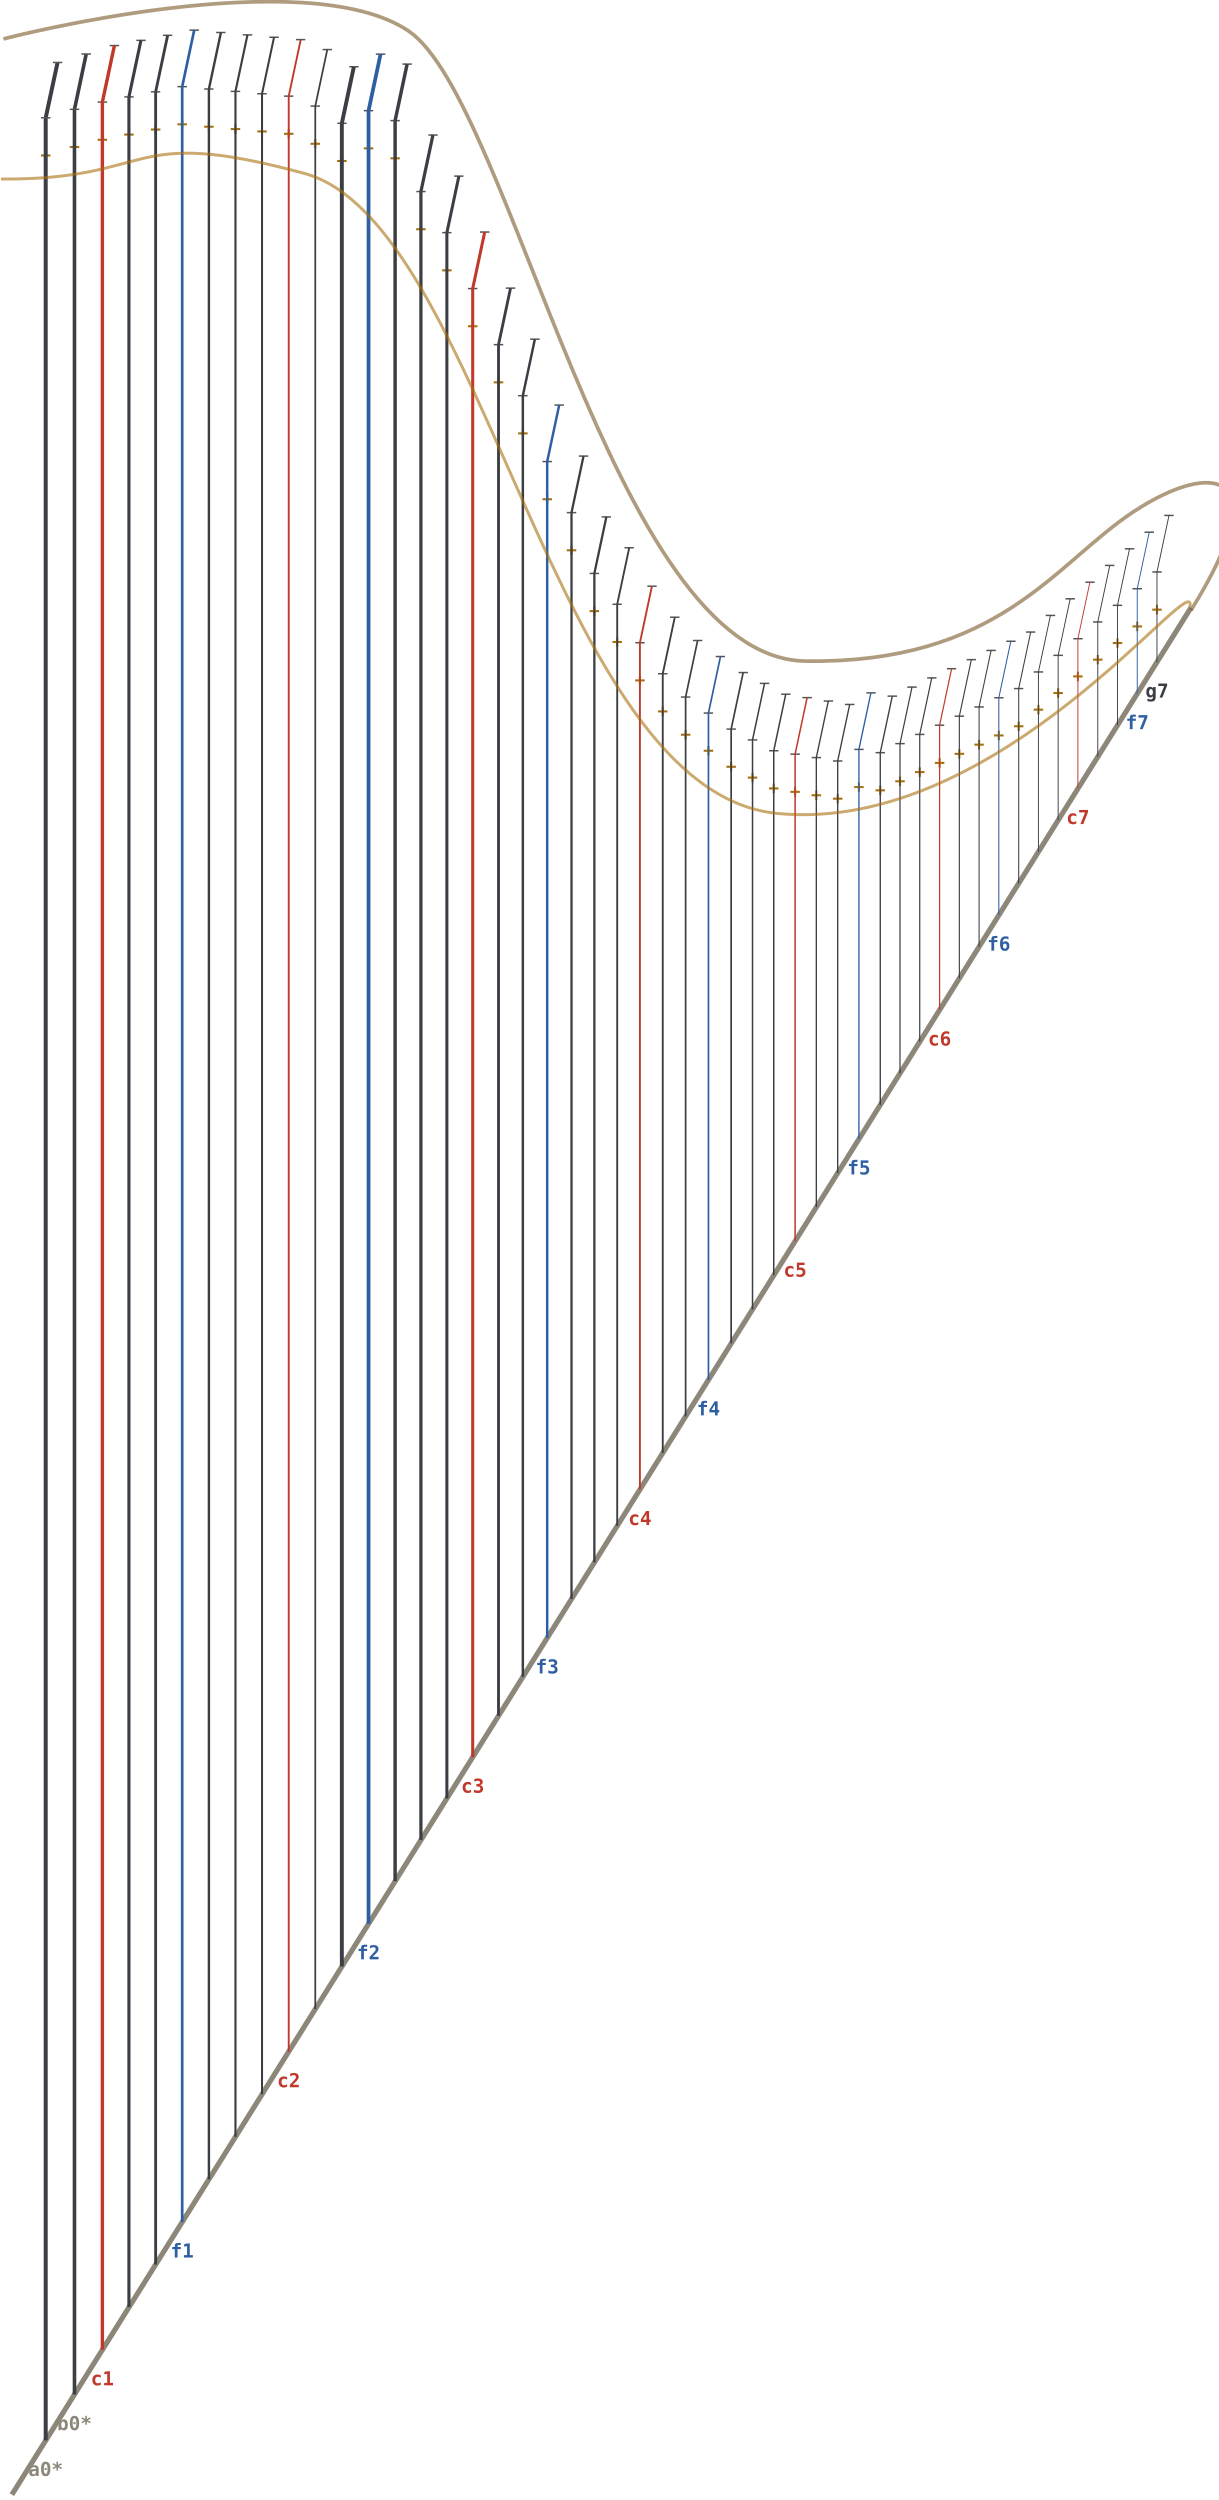
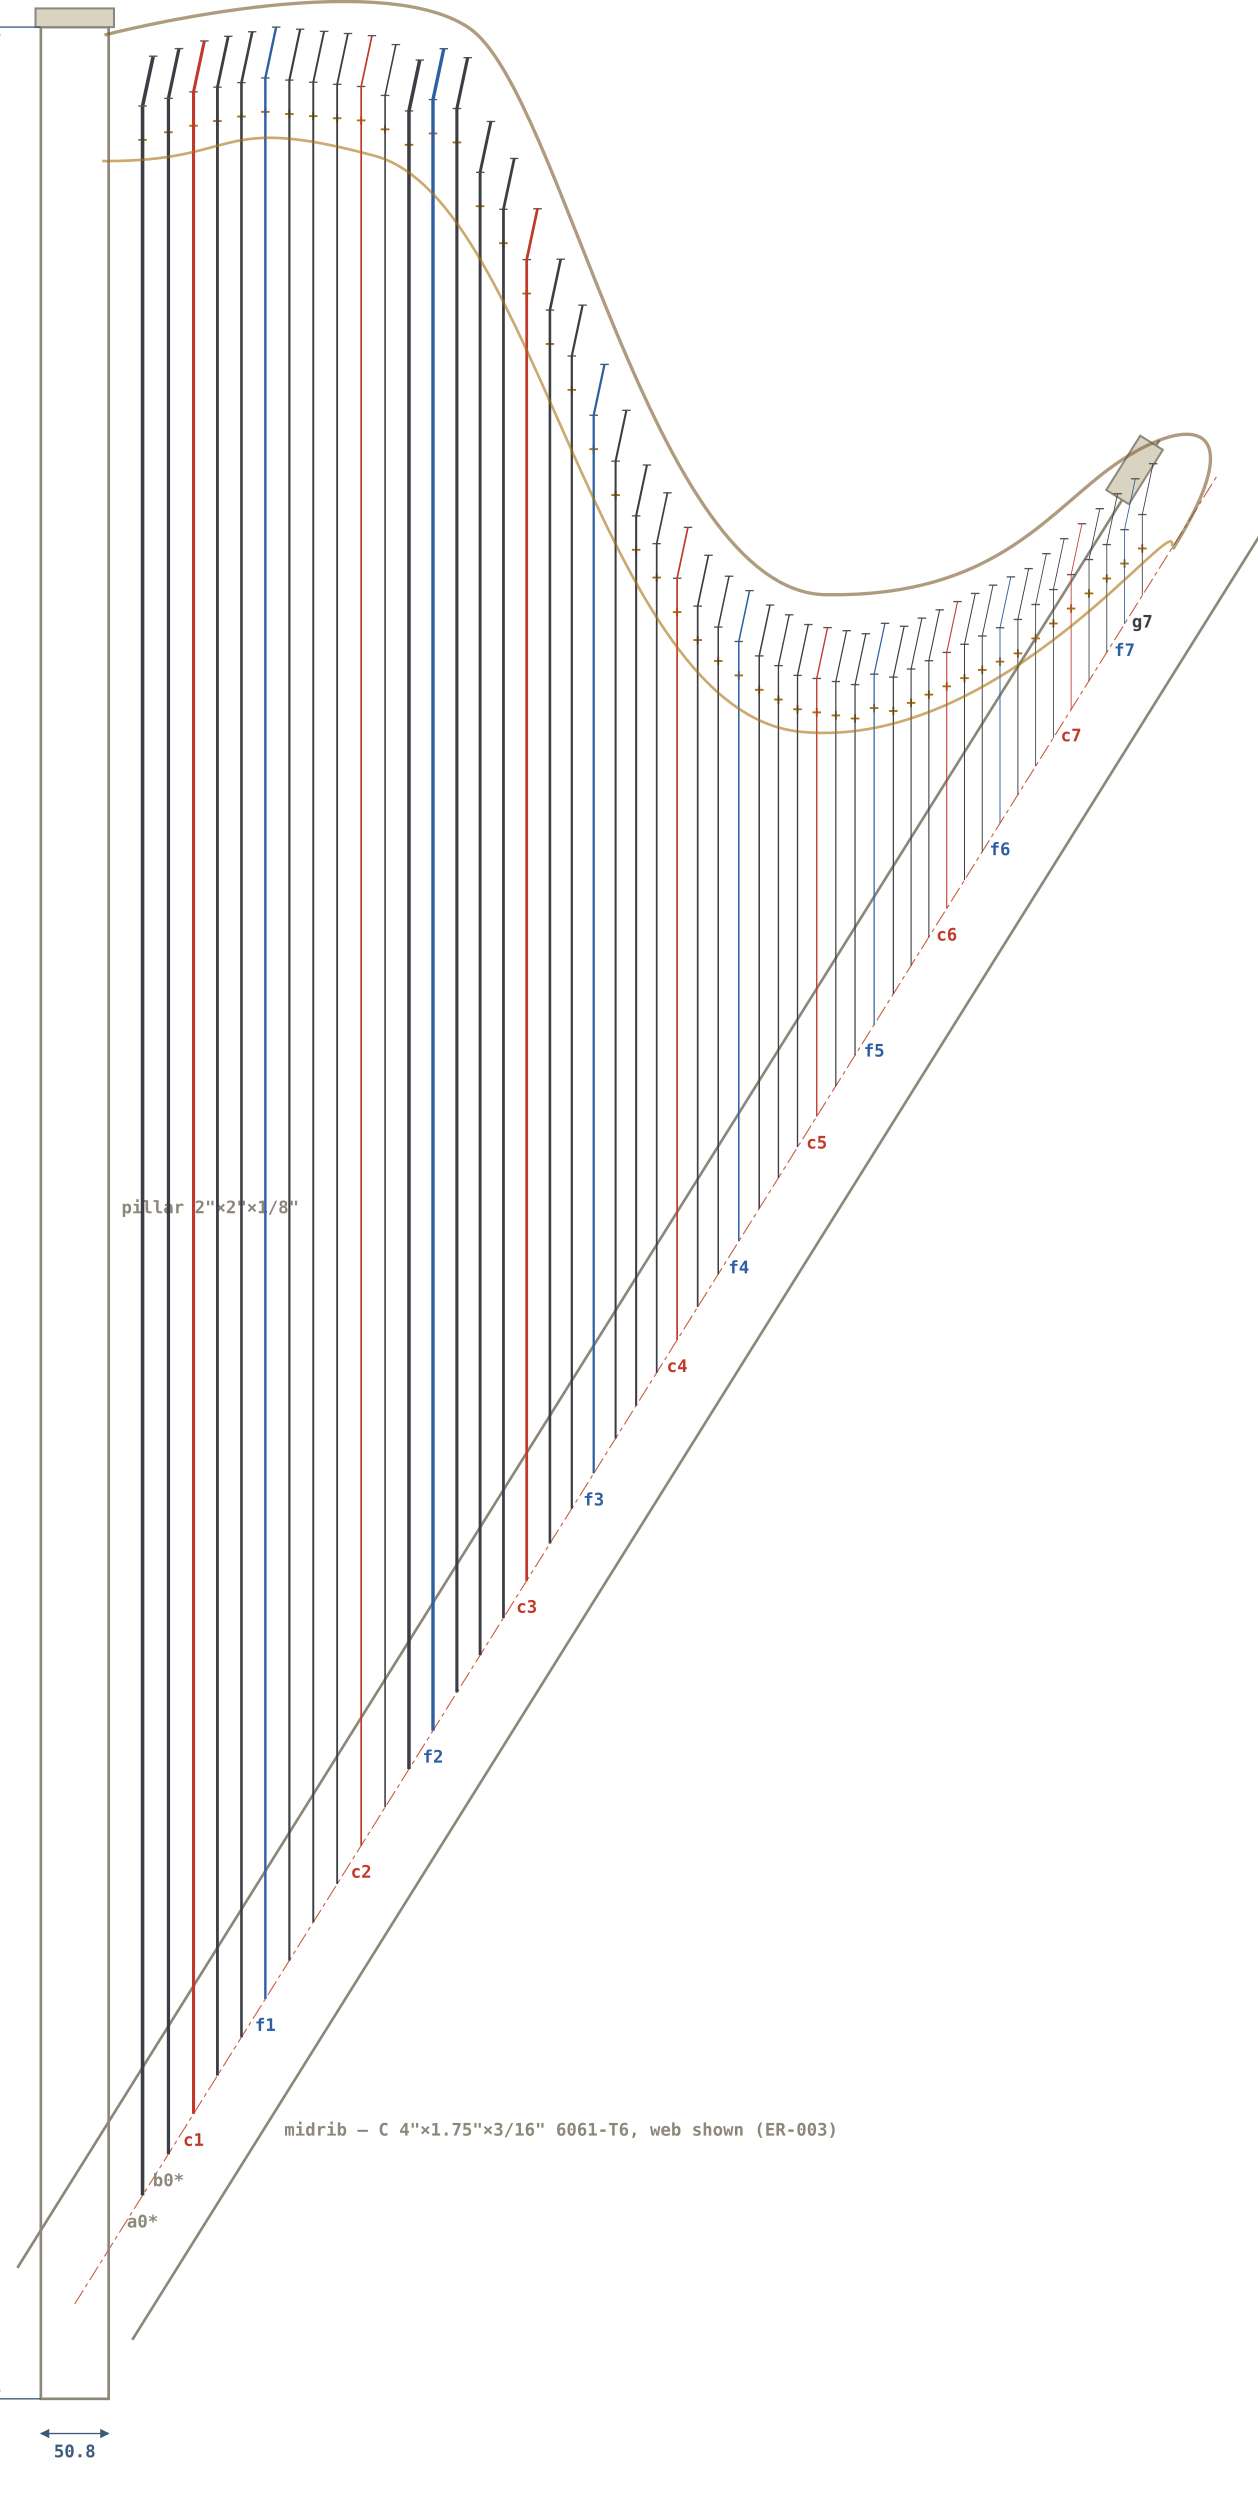
- <svg xmlns="http://www.w3.org/2000/svg" width="821mm" height="1685mm" viewBox="185 0 821 1685">
+ <svg xmlns="http://www.w3.org/2000/svg" width="942mm" height="1873mm" viewBox="109 0 942 1873">
  <style>.nl{font-size:13px;font-weight:700;font-family:ui-monospace,Menlo,Consolas,monospace}</style>
-   <line x1="193.0" y1="1681.4" x2="987.7" y2="409.6" stroke="#8d877a" stroke-width="3.5" />
-   <text x="193.0" y="1721.4" class="nl" fill="#8d877a">midrib (Al 6061-T6)</text>
+   <defs>
+     <marker id="arr" viewBox="0 0 10 10" refX="9" refY="5" markerWidth="7" markerHeight="7" orient="auto-start-reverse">
+       <path d="M0 0 L10 5 L0 10 z" fill="#3b5a7a" />
+     </marker>
+   </defs>
+   <line x1="122.0" y1="1699.1" x2="977.6" y2="329.8" stroke="#8d877a" stroke-width="2" />
+   <line x1="208.1" y1="1753.0" x2="1063.8" y2="383.6" stroke="#8d877a" stroke-width="2" />
+   <line x1="165.0" y1="1726.1" x2="1020.7" y2="356.7" stroke="#c9553a" stroke-width="0.8" stroke-dasharray="12 3 3 3" />
+   <text x="322" y="1600" class="nl" fill="#8d877a">midrib — C 4"×1.75"×3/16" 6061-T6, web shown (ER-003)</text>
+   <rect x="139.6" y="20.3" width="50.8" height="1776.9" fill="none" stroke="#8d877a" stroke-width="2" />
+   <text x="200" y="909" class="nl" fill="#8d877a">pillar 2"×2"×1/8"</text>
+   <rect x="135.6" y="6.3" width="58.8" height="14" fill="#d9d3c2" stroke="#8d877a" stroke-width="1.5" />
+   <rect x="938.4" y="340.2" width="48" height="20" fill="#d9d3c2" stroke="#8d877a" stroke-width="1.5" transform="rotate(-58.0 962.4 354.2)" />
+   <g stroke="#3b5a7a" stroke-width="1" fill="none">
+     <line x1="106" y1="20.3" x2="106" y2="1797.2" marker-start="url(#arr)" marker-end="url(#arr)" />
+     <line x1="98" y1="20.3" x2="139.6" y2="20.3" />
+     <line x1="98" y1="1797.2" x2="139.6" y2="1797.2" />
+   </g>
+   <text x="94" y="909" class="nl" fill="#3b5a7a" text-anchor="middle" transform="rotate(-90 94 909)">1777 mm</text>
+   <g stroke="#3b5a7a" stroke-width="1" fill="none">
+     <line x1="139.6" y1="1823.2" x2="190.4" y2="1823.2" marker-start="url(#arr)" marker-end="url(#arr)" />
+   </g>
+   <text x="165" y="1841" class="nl" fill="#3b5a7a" text-anchor="middle">50.8</text>
  <g stroke="#555" stroke-width="1.0" fill="none">
    <line x1="250.8" y1="68.8" x2="257.2" y2="68.8" />
    <line x1="258.9" y1="30.7" x2="265.3" y2="30.7" />
    <line x1="268.8" y1="65.3" x2="275.1" y2="65.3" />
    <line x1="276.9" y1="27.2" x2="283.2" y2="27.2" />
    <line x1="286.7" y1="61.9" x2="293.0" y2="61.9" />
    <line x1="294.8" y1="23.8" x2="301.1" y2="23.8" />
    <line x1="304.6" y1="58.4" x2="311.0" y2="58.4" />
    <line x1="312.7" y1="20.3" x2="319.1" y2="20.3" />
    <line x1="322.6" y1="60.0" x2="328.9" y2="60.0" />
    <line x1="330.7" y1="21.9" x2="337.0" y2="21.9" />
    <line x1="340.5" y1="61.6" x2="346.9" y2="61.6" />
    <line x1="348.6" y1="23.5" x2="355.0" y2="23.5" />
    <line x1="358.4" y1="63.2" x2="364.8" y2="63.2" />
    <line x1="366.5" y1="25.1" x2="372.9" y2="25.1" />
    <line x1="376.4" y1="64.8" x2="382.7" y2="64.8" />
    <line x1="384.5" y1="26.7" x2="390.8" y2="26.7" />
    <line x1="394.3" y1="71.5" x2="400.7" y2="71.5" />
    <line x1="402.4" y1="33.4" x2="408.8" y2="33.4" />
    <line x1="412.3" y1="83.1" x2="418.6" y2="83.1" />
    <line x1="420.4" y1="45.0" x2="426.7" y2="45.0" />
    <line x1="430.2" y1="74.6" x2="436.5" y2="74.6" />
    <line x1="438.3" y1="36.5" x2="444.7" y2="36.5" />
    <line x1="448.1" y1="81.3" x2="454.5" y2="81.3" />
    <line x1="456.2" y1="43.2" x2="462.6" y2="43.2" />
    <line x1="465.6" y1="129.1" x2="471.9" y2="129.1" />
    <line x1="473.7" y1="91.0" x2="480.0" y2="91.0" />
    <line x1="483.0" y1="156.8" x2="489.3" y2="156.8" />
    <line x1="491.1" y1="118.7" x2="497.4" y2="118.7" />
    <line x1="500.4" y1="194.5" x2="506.8" y2="194.5" />
    <line x1="508.5" y1="156.4" x2="514.9" y2="156.4" />
    <line x1="517.8" y1="232.3" x2="524.2" y2="232.3" />
    <line x1="525.9" y1="194.2" x2="532.3" y2="194.2" />
    <line x1="534.2" y1="266.7" x2="540.6" y2="266.7" />
    <line x1="542.3" y1="228.6" x2="548.7" y2="228.6" />
    <line x1="550.6" y1="311.1" x2="557.0" y2="311.1" />
    <line x1="558.7" y1="273.0" x2="565.1" y2="273.0" />
    <line x1="567.0" y1="345.5" x2="573.4" y2="345.5" />
    <line x1="575.1" y1="307.4" x2="581.5" y2="307.4" />
    <line x1="582.4" y1="386.5" x2="588.8" y2="386.5" />
    <line x1="590.5" y1="348.4" x2="596.8" y2="348.4" />
    <line x1="597.8" y1="407.3" x2="604.1" y2="407.3" />
    <line x1="605.9" y1="369.2" x2="612.2" y2="369.2" />
    <line x1="613.2" y1="433.2" x2="619.5" y2="433.2" />
    <line x1="621.3" y1="395.1" x2="627.6" y2="395.1" />
    <line x1="628.5" y1="454.1" x2="634.9" y2="454.1" />
    <line x1="636.6" y1="416.0" x2="643.0" y2="416.0" />
    <line x1="643.9" y1="469.8" x2="650.3" y2="469.8" />
    <line x1="652.0" y1="431.7" x2="658.4" y2="431.7" />
    <line x1="659.3" y1="480.6" x2="665.6" y2="480.6" />
    <line x1="667.4" y1="442.5" x2="673.7" y2="442.5" />
    <line x1="674.6" y1="491.4" x2="681.0" y2="491.4" />
    <line x1="682.8" y1="453.3" x2="689.1" y2="453.3" />
    <line x1="689.0" y1="498.7" x2="695.4" y2="498.7" />
    <line x1="697.1" y1="460.6" x2="703.5" y2="460.6" />
    <line x1="703.4" y1="506.0" x2="709.7" y2="506.0" />
    <line x1="711.5" y1="467.9" x2="717.8" y2="467.9" />
    <line x1="717.7" y1="508.3" x2="724.1" y2="508.3" />
    <line x1="725.8" y1="470.2" x2="732.2" y2="470.2" />
    <line x1="732.1" y1="510.6" x2="738.4" y2="510.6" />
    <line x1="740.2" y1="472.5" x2="746.5" y2="472.5" />
    <line x1="746.4" y1="512.9" x2="752.8" y2="512.9" />
    <line x1="754.5" y1="474.8" x2="760.9" y2="474.8" />
    <line x1="760.8" y1="505.1" x2="767.1" y2="505.1" />
    <line x1="768.9" y1="467.0" x2="775.2" y2="467.0" />
    <line x1="775.1" y1="507.3" x2="781.5" y2="507.3" />
    <line x1="783.2" y1="469.2" x2="789.6" y2="469.2" />
    <line x1="788.4" y1="501.2" x2="794.8" y2="501.2" />
    <line x1="796.5" y1="463.1" x2="802.9" y2="463.1" />
    <line x1="801.8" y1="495.0" x2="808.1" y2="495.0" />
    <line x1="809.9" y1="456.9" x2="816.2" y2="456.9" />
    <line x1="815.1" y1="488.8" x2="821.4" y2="488.8" />
    <line x1="823.2" y1="450.7" x2="829.5" y2="450.7" />
    <line x1="828.4" y1="482.7" x2="834.8" y2="482.7" />
    <line x1="836.5" y1="444.6" x2="842.8" y2="444.6" />
    <line x1="841.7" y1="476.5" x2="848.1" y2="476.5" />
    <line x1="849.8" y1="438.4" x2="856.2" y2="438.4" />
    <line x1="855.1" y1="470.3" x2="861.4" y2="470.3" />
    <line x1="863.2" y1="432.2" x2="869.5" y2="432.2" />
    <line x1="868.4" y1="464.1" x2="874.7" y2="464.1" />
    <line x1="876.5" y1="426.0" x2="882.8" y2="426.0" />
    <line x1="881.7" y1="452.9" x2="888.1" y2="452.9" />
    <line x1="889.8" y1="414.8" x2="896.2" y2="414.8" />
    <line x1="895.0" y1="441.7" x2="901.4" y2="441.7" />
    <line x1="903.1" y1="403.6" x2="909.5" y2="403.6" />
    <line x1="908.4" y1="430.5" x2="914.7" y2="430.5" />
    <line x1="916.5" y1="392.4" x2="922.8" y2="392.4" />
    <line x1="921.7" y1="419.2" x2="928.0" y2="419.2" />
    <line x1="929.8" y1="381.1" x2="936.1" y2="381.1" />
    <line x1="935.0" y1="408.0" x2="941.3" y2="408.0" />
    <line x1="943.1" y1="369.9" x2="949.5" y2="369.9" />
    <line x1="948.3" y1="396.8" x2="954.7" y2="396.8" />
    <line x1="956.4" y1="358.7" x2="962.8" y2="358.7" />
    <line x1="961.7" y1="385.5" x2="968.0" y2="385.5" />
    <line x1="969.7" y1="347.4" x2="976.1" y2="347.4" />
  </g>
  <line x1="254.0" y1="68.8" x2="262.1" y2="30.7" stroke="#c0392b" stroke-width="2.311" />
  <line x1="271.9" y1="65.3" x2="280.0" y2="27.2" stroke="#3b3e44" stroke-width="2.108" />
  <line x1="289.9" y1="61.9" x2="298.0" y2="23.8" stroke="#3b3e44" stroke-width="1.930" />
  <line x1="307.8" y1="58.4" x2="315.9" y2="20.3" stroke="#2e5fa3" stroke-width="1.803" />
  <line x1="325.8" y1="60.0" x2="333.9" y2="21.9" stroke="#3b3e44" stroke-width="1.626" />
  <line x1="343.7" y1="61.6" x2="351.8" y2="23.5" stroke="#3b3e44" stroke-width="1.448" />
  <line x1="361.6" y1="63.2" x2="369.7" y2="25.1" stroke="#3b3e44" stroke-width="1.372" />
  <line x1="379.6" y1="64.8" x2="387.7" y2="26.7" stroke="#c0392b" stroke-width="1.270" />
  <line x1="397.5" y1="71.5" x2="405.6" y2="33.4" stroke="#3b3e44" stroke-width="1.168" />
  <line x1="415.4" y1="83.1" x2="423.5" y2="45.0" stroke="#3b3e44" stroke-width="2.642" />
  <line x1="433.4" y1="74.6" x2="441.5" y2="36.5" stroke="#2e5fa3" stroke-width="2.540" />
  <line x1="451.3" y1="81.3" x2="459.4" y2="43.2" stroke="#3b3e44" stroke-width="2.337" />
  <line x1="468.7" y1="129.1" x2="476.8" y2="91.0" stroke="#3b3e44" stroke-width="2.184" />
  <line x1="486.2" y1="156.8" x2="494.3" y2="118.7" stroke="#3b3e44" stroke-width="2.057" />
  <line x1="503.6" y1="194.5" x2="511.7" y2="156.4" stroke="#c0392b" stroke-width="2.057" />
  <line x1="521.0" y1="232.3" x2="529.1" y2="194.2" stroke="#3b3e44" stroke-width="1.930" />
  <line x1="537.4" y1="266.7" x2="545.5" y2="228.6" stroke="#3b3e44" stroke-width="1.676" />
  <line x1="553.8" y1="311.1" x2="561.9" y2="273.0" stroke="#2e5fa3" stroke-width="1.676" />
  <line x1="570.2" y1="345.5" x2="578.3" y2="307.4" stroke="#3b3e44" stroke-width="1.549" />
  <line x1="585.6" y1="386.5" x2="593.7" y2="348.4" stroke="#3b3e44" stroke-width="1.549" />
  <line x1="601.0" y1="407.3" x2="609.1" y2="369.2" stroke="#3b3e44" stroke-width="1.270" />
  <line x1="616.3" y1="433.2" x2="624.4" y2="395.1" stroke="#c0392b" stroke-width="1.270" />
  <line x1="631.7" y1="454.1" x2="639.8" y2="416.0" stroke="#3b3e44" stroke-width="1.270" />
  <line x1="647.1" y1="469.8" x2="655.2" y2="431.7" stroke="#3b3e44" stroke-width="1.143" />
  <line x1="662.5" y1="480.6" x2="670.6" y2="442.5" stroke="#2e5fa3" stroke-width="1.143" />
  <line x1="677.8" y1="491.4" x2="685.9" y2="453.3" stroke="#3b3e44" stroke-width="1.143" />
  <line x1="692.2" y1="498.7" x2="700.3" y2="460.6" stroke="#3b3e44" stroke-width="1.016" />
  <line x1="706.5" y1="506.0" x2="714.6" y2="467.9" stroke="#3b3e44" stroke-width="1.016" />
  <line x1="720.9" y1="508.3" x2="729.0" y2="470.2" stroke="#c0392b" stroke-width="1.016" />
  <line x1="735.2" y1="510.6" x2="743.3" y2="472.5" stroke="#3b3e44" stroke-width="0.914" />
  <line x1="749.6" y1="512.9" x2="757.7" y2="474.8" stroke="#3b3e44" stroke-width="0.914" />
  <line x1="763.9" y1="505.1" x2="772.0" y2="467.0" stroke="#2e5fa3" stroke-width="0.914" />
  <line x1="778.3" y1="507.3" x2="786.4" y2="469.2" stroke="#3b3e44" stroke-width="0.914" />
  <line x1="791.6" y1="501.2" x2="799.7" y2="463.1" stroke="#3b3e44" stroke-width="0.813" />
  <line x1="804.9" y1="495.0" x2="813.0" y2="456.9" stroke="#3b3e44" stroke-width="0.813" />
  <line x1="818.3" y1="488.8" x2="826.4" y2="450.7" stroke="#c0392b" stroke-width="0.813" />
  <line x1="831.6" y1="482.7" x2="839.7" y2="444.6" stroke="#3b3e44" stroke-width="0.762" />
  <line x1="844.9" y1="476.5" x2="853.0" y2="438.4" stroke="#3b3e44" stroke-width="0.711" />
  <line x1="858.2" y1="470.3" x2="866.3" y2="432.2" stroke="#2e5fa3" stroke-width="0.711" />
  <line x1="871.6" y1="464.1" x2="879.7" y2="426.0" stroke="#3b3e44" stroke-width="0.711" />
  <line x1="884.9" y1="452.9" x2="893.0" y2="414.8" stroke="#3b3e44" stroke-width="0.635" />
  <line x1="898.2" y1="441.7" x2="906.3" y2="403.6" stroke="#3b3e44" stroke-width="0.635" />
  <line x1="911.5" y1="430.5" x2="919.6" y2="392.4" stroke="#c0392b" stroke-width="0.635" />
  <line x1="924.9" y1="419.2" x2="933.0" y2="381.1" stroke="#3b3e44" stroke-width="0.635" />
  <line x1="938.2" y1="408.0" x2="946.3" y2="369.9" stroke="#3b3e44" stroke-width="0.635" />
  <line x1="951.5" y1="396.8" x2="959.6" y2="358.7" stroke="#2e5fa3" stroke-width="0.635" />
  <line x1="964.8" y1="385.5" x2="972.9" y2="347.4" stroke="#3b3e44" stroke-width="0.635" />
  <g stroke="#a8700f" stroke-width="1.4">
    <line x1="250.8" y1="94.2" x2="257.2" y2="94.2" />
    <line x1="254.0" y1="91.0" x2="254.0" y2="97.4" />
  </g>
  <g stroke="#a8700f" stroke-width="1.4">
    <line x1="268.7" y1="90.7" x2="275.1" y2="90.7" />
    <line x1="271.9" y1="87.5" x2="271.9" y2="93.9" />
  </g>
  <g stroke="#a8700f" stroke-width="1.4">
    <line x1="286.7" y1="87.3" x2="293.1" y2="87.3" />
    <line x1="289.9" y1="84.1" x2="289.9" y2="90.5" />
  </g>
  <g stroke="#a8700f" stroke-width="1.4">
    <line x1="304.6" y1="83.8" x2="311.0" y2="83.8" />
    <line x1="307.8" y1="80.6" x2="307.8" y2="87.0" />
  </g>
  <g stroke="#a8700f" stroke-width="1.4">
    <line x1="322.6" y1="85.4" x2="329.0" y2="85.4" />
    <line x1="325.8" y1="82.2" x2="325.8" y2="88.6" />
  </g>
  <g stroke="#a8700f" stroke-width="1.4">
    <line x1="340.5" y1="87.0" x2="346.9" y2="87.0" />
    <line x1="343.7" y1="83.8" x2="343.7" y2="90.2" />
  </g>
  <g stroke="#a8700f" stroke-width="1.4">
    <line x1="358.4" y1="88.6" x2="364.8" y2="88.6" />
    <line x1="361.6" y1="85.4" x2="361.6" y2="91.8" />
  </g>
  <g stroke="#a8700f" stroke-width="1.4">
    <line x1="376.4" y1="90.2" x2="382.8" y2="90.2" />
    <line x1="379.6" y1="87.0" x2="379.6" y2="93.4" />
  </g>
  <g stroke="#a8700f" stroke-width="1.4">
    <line x1="394.3" y1="96.9" x2="400.7" y2="96.9" />
    <line x1="397.5" y1="93.7" x2="397.5" y2="100.1" />
  </g>
  <g stroke="#a8700f" stroke-width="1.4">
    <line x1="412.2" y1="108.5" x2="418.6" y2="108.5" />
    <line x1="415.4" y1="105.3" x2="415.4" y2="111.7" />
  </g>
  <g stroke="#a8700f" stroke-width="1.4">
    <line x1="430.2" y1="100.0" x2="436.6" y2="100.0" />
    <line x1="433.4" y1="96.8" x2="433.4" y2="103.2" />
  </g>
  <g stroke="#a8700f" stroke-width="1.4">
    <line x1="448.1" y1="106.7" x2="454.5" y2="106.7" />
    <line x1="451.3" y1="103.5" x2="451.3" y2="109.9" />
  </g>
  <g stroke="#a8700f" stroke-width="1.4">
    <line x1="465.5" y1="154.5" x2="471.9" y2="154.5" />
    <line x1="468.7" y1="151.3" x2="468.7" y2="157.7" />
  </g>
  <g stroke="#a8700f" stroke-width="1.4">
    <line x1="483.0" y1="182.2" x2="489.4" y2="182.2" />
    <line x1="486.2" y1="179.0" x2="486.2" y2="185.4" />
  </g>
  <g stroke="#a8700f" stroke-width="1.4">
    <line x1="500.4" y1="219.9" x2="506.8" y2="219.9" />
    <line x1="503.6" y1="216.7" x2="503.6" y2="223.1" />
  </g>
  <g stroke="#a8700f" stroke-width="1.4">
    <line x1="517.8" y1="257.7" x2="524.2" y2="257.7" />
    <line x1="521.0" y1="254.5" x2="521.0" y2="260.9" />
  </g>
  <g stroke="#a8700f" stroke-width="1.4">
    <line x1="534.2" y1="292.1" x2="540.6" y2="292.1" />
    <line x1="537.4" y1="288.9" x2="537.4" y2="295.3" />
  </g>
  <g stroke="#a8700f" stroke-width="1.4">
    <line x1="550.6" y1="336.5" x2="557.0" y2="336.5" />
    <line x1="553.8" y1="333.3" x2="553.8" y2="339.7" />
  </g>
  <g stroke="#a8700f" stroke-width="1.4">
    <line x1="567.0" y1="370.9" x2="573.4" y2="370.9" />
    <line x1="570.2" y1="367.7" x2="570.2" y2="374.1" />
  </g>
  <g stroke="#a8700f" stroke-width="1.4">
    <line x1="582.4" y1="411.9" x2="588.8" y2="411.9" />
    <line x1="585.6" y1="408.7" x2="585.6" y2="415.1" />
  </g>
  <g stroke="#a8700f" stroke-width="1.4">
    <line x1="597.8" y1="432.7" x2="604.2" y2="432.7" />
    <line x1="601.0" y1="429.5" x2="601.0" y2="435.9" />
  </g>
  <g stroke="#a8700f" stroke-width="1.4">
    <line x1="613.1" y1="458.6" x2="619.5" y2="458.6" />
    <line x1="616.3" y1="455.4" x2="616.3" y2="461.8" />
  </g>
  <g stroke="#a8700f" stroke-width="1.4">
    <line x1="628.5" y1="479.5" x2="634.9" y2="479.5" />
    <line x1="631.7" y1="476.3" x2="631.7" y2="482.7" />
  </g>
  <g stroke="#a8700f" stroke-width="1.4">
    <line x1="643.9" y1="495.2" x2="650.3" y2="495.2" />
    <line x1="647.1" y1="492.0" x2="647.1" y2="498.4" />
  </g>
  <g stroke="#a8700f" stroke-width="1.4">
    <line x1="659.3" y1="506.0" x2="665.7" y2="506.0" />
    <line x1="662.5" y1="502.8" x2="662.5" y2="509.2" />
  </g>
  <g stroke="#a8700f" stroke-width="1.4">
    <line x1="674.6" y1="516.8" x2="681.0" y2="516.8" />
    <line x1="677.8" y1="513.6" x2="677.8" y2="520.0" />
  </g>
  <g stroke="#a8700f" stroke-width="1.4">
    <line x1="689.0" y1="524.1" x2="695.4" y2="524.1" />
    <line x1="692.2" y1="520.9" x2="692.2" y2="527.3" />
  </g>
  <g stroke="#a8700f" stroke-width="1.4">
    <line x1="703.3" y1="531.4" x2="709.7" y2="531.4" />
    <line x1="706.5" y1="528.2" x2="706.5" y2="534.6" />
  </g>
  <g stroke="#a8700f" stroke-width="1.4">
    <line x1="717.7" y1="533.7" x2="724.1" y2="533.7" />
    <line x1="720.9" y1="530.5" x2="720.9" y2="536.9" />
  </g>
  <g stroke="#a8700f" stroke-width="1.4">
    <line x1="732.0" y1="536.0" x2="738.4" y2="536.0" />
    <line x1="735.2" y1="532.8" x2="735.2" y2="539.2" />
  </g>
  <g stroke="#a8700f" stroke-width="1.4">
    <line x1="746.4" y1="538.3" x2="752.8" y2="538.3" />
    <line x1="749.6" y1="535.1" x2="749.6" y2="541.5" />
  </g>
  <g stroke="#a8700f" stroke-width="1.4">
    <line x1="760.7" y1="530.5" x2="767.1" y2="530.5" />
    <line x1="763.9" y1="527.3" x2="763.9" y2="533.7" />
  </g>
  <g stroke="#a8700f" stroke-width="1.4">
    <line x1="775.1" y1="532.7" x2="781.5" y2="532.7" />
    <line x1="778.3" y1="529.5" x2="778.3" y2="535.9" />
  </g>
  <g stroke="#a8700f" stroke-width="1.4">
    <line x1="788.4" y1="526.6" x2="794.8" y2="526.6" />
    <line x1="791.6" y1="523.4" x2="791.6" y2="529.8" />
  </g>
  <g stroke="#a8700f" stroke-width="1.4">
    <line x1="801.7" y1="520.4" x2="808.1" y2="520.4" />
    <line x1="804.9" y1="517.2" x2="804.9" y2="523.6" />
  </g>
  <g stroke="#a8700f" stroke-width="1.4">
    <line x1="815.1" y1="514.2" x2="821.5" y2="514.2" />
    <line x1="818.3" y1="511.0" x2="818.3" y2="517.4" />
  </g>
  <g stroke="#a8700f" stroke-width="1.4">
    <line x1="828.4" y1="508.1" x2="834.8" y2="508.1" />
    <line x1="831.6" y1="504.9" x2="831.6" y2="511.3" />
  </g>
  <g stroke="#a8700f" stroke-width="1.4">
    <line x1="841.7" y1="501.9" x2="848.1" y2="501.9" />
    <line x1="844.9" y1="498.7" x2="844.9" y2="505.1" />
  </g>
  <g stroke="#a8700f" stroke-width="1.4">
    <line x1="855.0" y1="495.7" x2="861.4" y2="495.7" />
    <line x1="858.2" y1="492.5" x2="858.2" y2="498.9" />
  </g>
  <g stroke="#a8700f" stroke-width="1.4">
    <line x1="868.4" y1="489.5" x2="874.8" y2="489.5" />
    <line x1="871.6" y1="486.3" x2="871.6" y2="492.7" />
  </g>
  <g stroke="#a8700f" stroke-width="1.4">
    <line x1="881.7" y1="478.3" x2="888.1" y2="478.3" />
    <line x1="884.9" y1="475.1" x2="884.9" y2="481.5" />
  </g>
  <g stroke="#a8700f" stroke-width="1.4">
    <line x1="895.0" y1="467.1" x2="901.4" y2="467.1" />
    <line x1="898.2" y1="463.9" x2="898.2" y2="470.3" />
  </g>
  <g stroke="#a8700f" stroke-width="1.4">
    <line x1="908.3" y1="455.9" x2="914.7" y2="455.9" />
    <line x1="911.5" y1="452.7" x2="911.5" y2="459.1" />
  </g>
  <g stroke="#a8700f" stroke-width="1.4">
    <line x1="921.7" y1="444.6" x2="928.1" y2="444.6" />
    <line x1="924.9" y1="441.4" x2="924.9" y2="447.8" />
  </g>
  <g stroke="#a8700f" stroke-width="1.4">
    <line x1="935.0" y1="433.4" x2="941.4" y2="433.4" />
    <line x1="938.2" y1="430.2" x2="938.2" y2="436.6" />
  </g>
  <g stroke="#a8700f" stroke-width="1.4">
    <line x1="948.3" y1="422.2" x2="954.7" y2="422.2" />
    <line x1="951.5" y1="419.0" x2="951.5" y2="425.4" />
  </g>
  <g stroke="#a8700f" stroke-width="1.4">
    <line x1="961.6" y1="410.9" x2="968.0" y2="410.9" />
    <line x1="964.8" y1="407.7" x2="964.8" y2="414.1" />
  </g>
  <g stroke="#a8700f" stroke-width="1.4">
    <line x1="232.0" y1="99.1" x2="238.4" y2="99.1" />
    <line x1="235.2" y1="95.9" x2="235.2" y2="102.3" />
  </g>
  <g stroke="#a8700f" stroke-width="1.4">
    <line x1="212.6" y1="104.8" x2="219.0" y2="104.8" />
    <line x1="215.8" y1="101.6" x2="215.8" y2="108.0" />
  </g>
  <line x1="964.8" y1="446.2" x2="964.8" y2="385.5" stroke="#3b3e44" stroke-width="0.635" />
  <text x="964.8" y="470.2" class="nl" fill="#3b3e44" text-anchor="middle">g7</text>
  <line x1="951.5" y1="467.5" x2="951.5" y2="396.8" stroke="#2e5fa3" stroke-width="0.635" />
  <text x="951.5" y="491.5" class="nl" fill="#2e5fa3" text-anchor="middle">f7</text>
  <line x1="938.2" y1="488.8" x2="938.2" y2="408.0" stroke="#3b3e44" stroke-width="0.635" />
  <line x1="924.9" y1="510.1" x2="924.9" y2="419.2" stroke="#3b3e44" stroke-width="0.635" />
  <line x1="911.5" y1="531.4" x2="911.5" y2="430.5" stroke="#c0392b" stroke-width="0.635" />
  <text x="911.5" y="555.4" class="nl" fill="#c0392b" text-anchor="middle">c7</text>
  <line x1="898.2" y1="552.8" x2="898.2" y2="441.7" stroke="#3b3e44" stroke-width="0.635" />
  <line x1="884.9" y1="574.1" x2="884.9" y2="452.9" stroke="#3b3e44" stroke-width="0.635" />
  <line x1="871.6" y1="595.4" x2="871.6" y2="464.1" stroke="#3b3e44" stroke-width="0.711" />
  <line x1="858.2" y1="616.7" x2="858.2" y2="470.3" stroke="#2e5fa3" stroke-width="0.711" />
  <text x="858.2" y="640.7" class="nl" fill="#2e5fa3" text-anchor="middle">f6</text>
  <line x1="844.9" y1="638.1" x2="844.9" y2="476.5" stroke="#3b3e44" stroke-width="0.711" />
  <line x1="831.6" y1="659.4" x2="831.6" y2="482.7" stroke="#3b3e44" stroke-width="0.762" />
  <line x1="818.3" y1="680.7" x2="818.3" y2="488.8" stroke="#c0392b" stroke-width="0.813" />
  <text x="818.3" y="704.7" class="nl" fill="#c0392b" text-anchor="middle">c6</text>
  <line x1="804.9" y1="702.0" x2="804.9" y2="495.0" stroke="#3b3e44" stroke-width="0.813" />
  <line x1="791.6" y1="723.4" x2="791.6" y2="501.2" stroke="#3b3e44" stroke-width="0.813" />
  <line x1="778.3" y1="744.7" x2="778.3" y2="507.3" stroke="#3b3e44" stroke-width="0.914" />
  <line x1="763.9" y1="767.6" x2="763.9" y2="505.1" stroke="#2e5fa3" stroke-width="0.914" />
  <text x="763.9" y="791.6" class="nl" fill="#2e5fa3" text-anchor="middle">f5</text>
  <line x1="749.6" y1="790.6" x2="749.6" y2="512.9" stroke="#3b3e44" stroke-width="0.914" />
  <line x1="735.2" y1="813.6" x2="735.2" y2="510.6" stroke="#3b3e44" stroke-width="0.914" />
  <line x1="720.9" y1="836.5" x2="720.9" y2="508.3" stroke="#c0392b" stroke-width="1.016" />
  <text x="720.9" y="860.5" class="nl" fill="#c0392b" text-anchor="middle">c5</text>
  <line x1="706.5" y1="859.5" x2="706.5" y2="506.0" stroke="#3b3e44" stroke-width="1.016" />
  <line x1="692.2" y1="882.5" x2="692.2" y2="498.7" stroke="#3b3e44" stroke-width="1.016" />
  <line x1="677.8" y1="905.4" x2="677.8" y2="491.4" stroke="#3b3e44" stroke-width="1.143" />
  <line x1="662.5" y1="930.0" x2="662.5" y2="480.6" stroke="#2e5fa3" stroke-width="1.143" />
  <text x="662.5" y="954.0" class="nl" fill="#2e5fa3" text-anchor="middle">f4</text>
  <line x1="647.1" y1="954.6" x2="647.1" y2="469.8" stroke="#3b3e44" stroke-width="1.143" />
  <line x1="631.7" y1="979.2" x2="631.7" y2="454.1" stroke="#3b3e44" stroke-width="1.270" />
  <line x1="616.3" y1="1003.9" x2="616.3" y2="433.2" stroke="#c0392b" stroke-width="1.270" />
  <text x="616.3" y="1027.9" class="nl" fill="#c0392b" text-anchor="middle">c4</text>
  <line x1="601.0" y1="1028.5" x2="601.0" y2="407.3" stroke="#3b3e44" stroke-width="1.270" />
  <line x1="585.6" y1="1053.1" x2="585.6" y2="386.5" stroke="#3b3e44" stroke-width="1.549" />
  <line x1="570.2" y1="1077.7" x2="570.2" y2="345.5" stroke="#3b3e44" stroke-width="1.549" />
  <line x1="553.8" y1="1103.9" x2="553.8" y2="311.1" stroke="#2e5fa3" stroke-width="1.676" />
  <text x="553.8" y="1127.9" class="nl" fill="#2e5fa3" text-anchor="middle">f3</text>
  <line x1="537.4" y1="1130.2" x2="537.4" y2="266.7" stroke="#3b3e44" stroke-width="1.676" />
  <line x1="521.0" y1="1156.4" x2="521.0" y2="232.3" stroke="#3b3e44" stroke-width="1.930" />
  <line x1="503.6" y1="1184.3" x2="503.6" y2="194.5" stroke="#c0392b" stroke-width="2.057" />
  <text x="503.6" y="1208.3" class="nl" fill="#c0392b" text-anchor="middle">c3</text>
  <line x1="486.2" y1="1212.2" x2="486.2" y2="156.8" stroke="#3b3e44" stroke-width="2.057" />
  <line x1="468.7" y1="1240.1" x2="468.7" y2="129.1" stroke="#3b3e44" stroke-width="2.184" />
  <line x1="451.3" y1="1267.9" x2="451.3" y2="81.3" stroke="#3b3e44" stroke-width="2.337" />
  <line x1="433.4" y1="1296.6" x2="433.4" y2="74.6" stroke="#2e5fa3" stroke-width="2.540" />
  <text x="433.4" y="1320.6" class="nl" fill="#2e5fa3" text-anchor="middle">f2</text>
  <line x1="415.4" y1="1325.4" x2="415.4" y2="83.1" stroke="#3b3e44" stroke-width="2.642" />
  <line x1="397.5" y1="1354.1" x2="397.5" y2="71.5" stroke="#3b3e44" stroke-width="1.168" />
  <line x1="379.6" y1="1382.8" x2="379.6" y2="64.8" stroke="#c0392b" stroke-width="1.270" />
  <text x="379.6" y="1406.8" class="nl" fill="#c0392b" text-anchor="middle">c2</text>
  <line x1="361.6" y1="1411.5" x2="361.6" y2="63.2" stroke="#3b3e44" stroke-width="1.372" />
  <line x1="343.7" y1="1440.2" x2="343.7" y2="61.6" stroke="#3b3e44" stroke-width="1.448" />
  <line x1="325.8" y1="1468.9" x2="325.8" y2="60.0" stroke="#3b3e44" stroke-width="1.626" />
  <line x1="307.8" y1="1497.6" x2="307.8" y2="58.4" stroke="#2e5fa3" stroke-width="1.803" />
  <text x="307.8" y="1521.6" class="nl" fill="#2e5fa3" text-anchor="middle">f1</text>
  <line x1="289.9" y1="1526.3" x2="289.9" y2="61.9" stroke="#3b3e44" stroke-width="1.930" />
  <line x1="271.9" y1="1555.0" x2="271.9" y2="65.3" stroke="#3b3e44" stroke-width="2.108" />
  <line x1="254.0" y1="1583.7" x2="254.0" y2="68.8" stroke="#c0392b" stroke-width="2.311" />
  <text x="254.0" y="1607.7" class="nl" fill="#c0392b" text-anchor="middle">c1</text>
  <line x1="235.2" y1="1613.9" x2="235.2" y2="73.7" stroke="#3b3e44" stroke-width="2.426" />
  <line x1="235.2" y1="73.7" x2="243.1" y2="36.4" stroke="#3b3e44" stroke-width="2.426" />
  <g stroke="#555" stroke-width="1.0">
    <line x1="232.0" y1="73.7" x2="238.4" y2="73.7" />
    <line x1="239.9" y1="36.4" x2="246.3" y2="36.4" />
  </g>
  <text x="235.2" y="1637.9" class="nl" fill="#8d877a" text-anchor="middle">b0*</text>
  <line x1="215.8" y1="1644.8" x2="215.8" y2="79.4" stroke="#3b3e44" stroke-width="2.692" />
  <line x1="215.8" y1="79.4" x2="223.8" y2="42.1" stroke="#3b3e44" stroke-width="2.692" />
  <g stroke="#555" stroke-width="1.0">
    <line x1="212.6" y1="79.4" x2="219.0" y2="79.4" />
    <line x1="220.6" y1="42.1" x2="227.0" y2="42.1" />
  </g>
  <text x="215.8" y="1668.8" class="nl" fill="#8d877a" text-anchor="middle">a0*</text>
  <path d="m 187.287,26.225 c 3.179,-0.911 203.293,-52.278 272.968,-5.408 69.675,46.871 136.991,422.81 267.587,424.76 130.596,1.95 168.03,-65.661 221.125,-100.655 53.095,-34.994 98.28,-28.917 38.706,66.464" fill="none" stroke="#7a5a2a" stroke-width="2.5" opacity="0.6" />
  <path d="m 185.637,120.675 c 106.296,0.682 82.712,-36.85 204.349,-3.837 121.638,33.014 167.187,416.674 319.011,431.431 151.824,14.757 284.311,-170.726 277.986,-138.981" fill="none" stroke="#a8700f" stroke-width="2.0" opacity="0.6" />
</svg>
